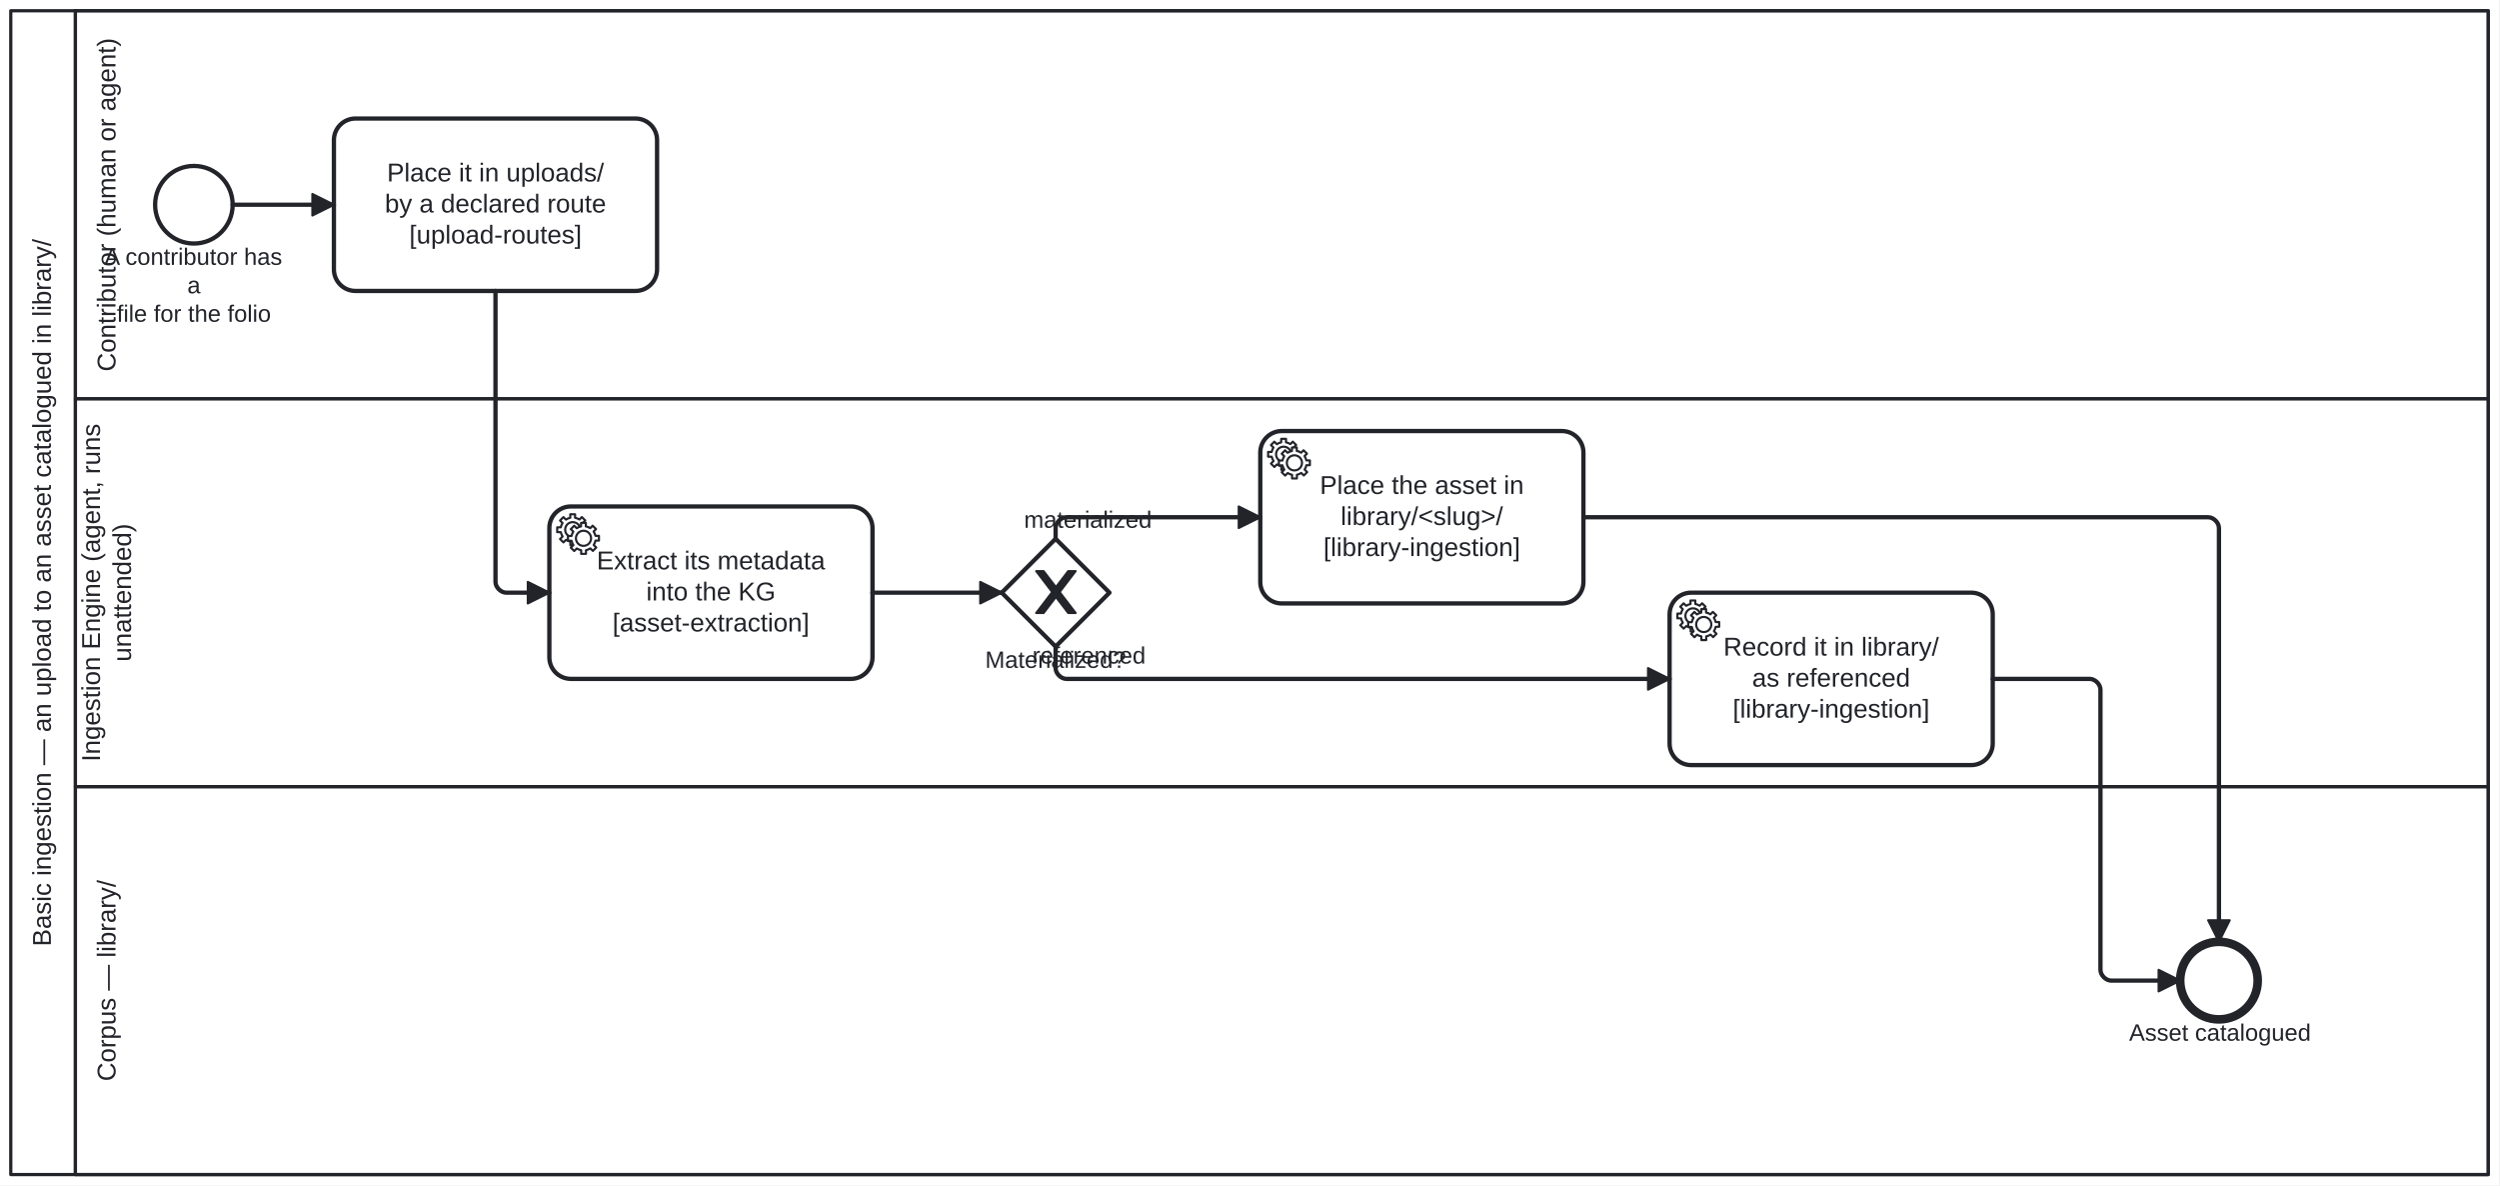
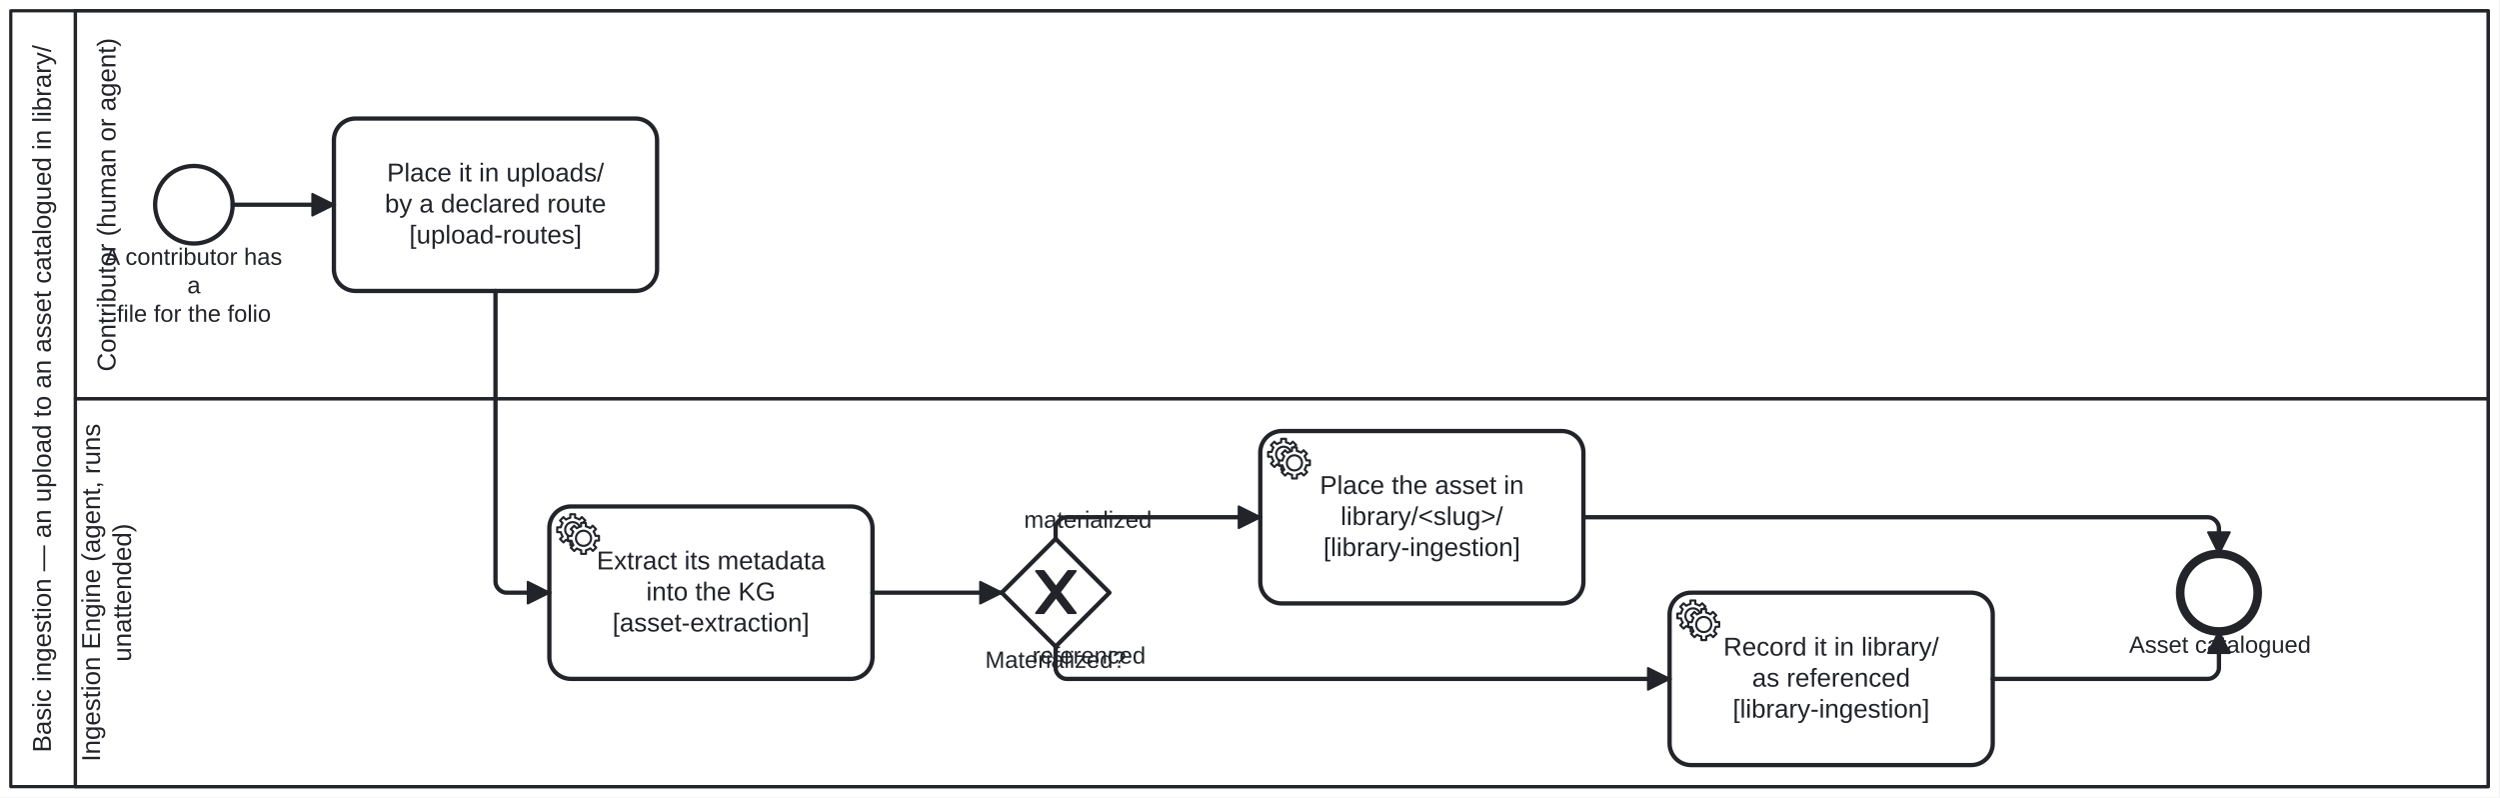
- <svg xmlns="http://www.w3.org/2000/svg" width="100%" style="max-width:100%;height:auto" viewBox="155 75 1160 550" version="1.1">
-   <rect x="155" y="75" width="1160" height="550" fill="#ffffff" />
+ <svg xmlns="http://www.w3.org/2000/svg" width="100%" style="max-width:100%;height:auto" viewBox="155 75 1160 370" version="1.1">
+   <rect x="155" y="75" width="1160" height="370" fill="#ffffff" />
  <g class="djs-group">
    <g class="djs-element djs-shape" data-element-id="Participant_Ingestion" style="display: block;" transform="matrix(1 0 0 1 160 80)">
      <g class="djs-visual">
-         <rect x="0" y="0" width="1150" height="540" rx="0" ry="0" style="stroke-linecap: round; stroke-linejoin: round; stroke: rgb(34, 36, 42); stroke-width: 1.5px; fill: white; fill-opacity: 0.95;" />
-         <path style="fill: none; stroke-linecap: round; stroke-linejoin: round; stroke: rgb(34, 36, 42); stroke-width: 1.5px;" d="M30,0L30,540" />
-         <text lineHeight="1.2" class="djs-label" style="font-family: Arial, sans-serif; font-size: 12px; font-weight: normal; fill: rgb(34, 36, 42);" transform="matrix(-1.83697e-16 -1 1 -1.83697e-16 0 540)">
-           <tspan x="105.899" y="18.6">Basic ingestion — an upload to an asset catalogued in library/</tspan>
+         <rect x="0" y="0" width="1150" height="360" rx="0" ry="0" style="stroke-linecap: round; stroke-linejoin: round; stroke: rgb(34, 36, 42); stroke-width: 1.5px; fill: white; fill-opacity: 0.95;" />
+         <path style="fill: none; stroke-linecap: round; stroke-linejoin: round; stroke: rgb(34, 36, 42); stroke-width: 1.5px;" d="M30,0L30,360" />
+         <text lineHeight="1.2" class="djs-label" style="font-family: Arial, sans-serif; font-size: 12px; font-weight: normal; fill: rgb(34, 36, 42);" transform="matrix(-1.83697e-16 -1 1 -1.83697e-16 0 360)">
+           <tspan x="15.899" y="18.6">Basic ingestion — an upload to an asset catalogued in library/</tspan>
        </text>
      </g>
-       <rect class="djs-hit djs-hit-all" x="0" y="0" width="1150" height="540" style="fill: none; stroke-opacity: 0; stroke: white; stroke-width: 15px;" />
+       <rect class="djs-hit djs-hit-all" x="0" y="0" width="1150" height="360" style="fill: none; stroke-opacity: 0; stroke: white; stroke-width: 15px;" />
    </g>
    <g class="djs-children">
-       <g class="djs-group">
-         <g class="djs-element djs-shape" data-element-id="Lane_3" style="display: block;" transform="matrix(1 0 0 1 190 440)">
-           <g class="djs-visual">
-             <rect x="0" y="0" width="1120" height="180" rx="0" ry="0" style="stroke-linecap: round; stroke-linejoin: round; stroke: rgb(34, 36, 42); stroke-width: 1.5px; fill: white; fill-opacity: 0.25;" />
-             <text lineHeight="1.2" class="djs-label" style="font-family: Arial, sans-serif; font-size: 12px; font-weight: normal; fill: rgb(34, 36, 42);" transform="matrix(-1.83697e-16 -1 1 -1.83697e-16 0 180)">
-               <tspan x="43.321" y="18.6">Corpus — library/</tspan>
-             </text>
-           </g>
-           <rect class="djs-hit djs-hit-all" x="0" y="0" width="1120" height="180" style="fill: none; stroke-opacity: 0; stroke: white; stroke-width: 15px;" />
-         </g>
-       </g>
      <g class="djs-group">
        <g class="djs-element djs-shape" data-element-id="Lane_1" style="display: block;" transform="matrix(1 0 0 1 190 260)">
          <g class="djs-visual">
            <rect x="0" y="0" width="1120" height="180" rx="0" ry="0" style="stroke-linecap: round; stroke-linejoin: round; stroke: rgb(34, 36, 42); stroke-width: 1.5px; fill: white; fill-opacity: 0.25;" />
            <text lineHeight="1.2" class="djs-label" style="font-family: Arial, sans-serif; font-size: 12px; font-weight: normal; fill: rgb(34, 36, 42);" transform="matrix(-1.83697e-16 -1 1 -1.83697e-16 0 180)">
              <tspan x="11.613" y="11.4">Ingestion Engine (agent, runs </tspan>
              <tspan x="57.973" y="25.8">unattended)</tspan>
            </text>
          </g>
          <rect class="djs-hit djs-hit-all" x="0" y="0" width="1120" height="180" style="fill: none; stroke-opacity: 0; stroke: white; stroke-width: 15px;" />
        </g>
      </g>
      <g class="djs-group">
        <g class="djs-element djs-shape" data-element-id="Lane_0" style="display: block;" transform="matrix(1 0 0 1 190 80)">
          <g class="djs-visual">
            <rect x="0" y="0" width="1120" height="180" rx="0" ry="0" style="stroke-linecap: round; stroke-linejoin: round; stroke: rgb(34, 36, 42); stroke-width: 1.5px; fill: white; fill-opacity: 0.25;" />
            <text lineHeight="1.2" class="djs-label" style="font-family: Arial, sans-serif; font-size: 12px; font-weight: normal; fill: rgb(34, 36, 42);" transform="matrix(-1.83697e-16 -1 1 -1.83697e-16 0 180)">
              <tspan x="12.627" y="18.6">Contributor (human or agent)</tspan>
            </text>
          </g>
          <rect class="djs-hit djs-hit-all" x="0" y="0" width="1120" height="180" style="fill: none; stroke-opacity: 0; stroke: white; stroke-width: 15px;" />
        </g>
      </g>
      <g class="djs-group">
        <g class="djs-element djs-shape" data-element-id="StartEvent_Dropped" style="display: block;" transform="matrix(1 0 0 1 227 152)">
          <g class="djs-visual">
            <circle cx="18" cy="18" r="18" style="stroke-linecap: round; stroke-linejoin: round; stroke: rgb(34, 36, 42); stroke-width: 2px; fill: white; fill-opacity: 0.95;" />
          </g>
          <rect class="djs-hit djs-hit-all" x="0" y="0" width="36" height="36" style="fill: none; stroke-opacity: 0; stroke: white; stroke-width: 15px;" />
        </g>
      </g>
      <g class="djs-group">
        <g class="djs-element djs-shape" data-element-id="StartEvent_Dropped_label" style="display: block;" transform="matrix(1 0 0 1 203 188)">
          <g class="djs-visual">
            <text lineHeight="1.2" class="djs-label" style="font-family: Arial, sans-serif; font-size: 11px; font-weight: normal; fill: rgb(34, 36, 42);">
              <tspan x="0.422" y="9.9">A contributor has</tspan>
              <tspan x="38.941" y="23.1">a</tspan>
              <tspan x="6.231" y="36.3">file for the folio</tspan>
            </text>
          </g>
          <rect class="djs-hit djs-hit-all" x="0" y="0" width="84" height="40" style="fill: none; stroke-opacity: 0; stroke: white; stroke-width: 15px;" />
        </g>
      </g>
      <g class="djs-group">
        <g class="djs-element djs-shape" data-element-id="Task_Place" style="display: block;" transform="matrix(1 0 0 1 310 130)">
          <g class="djs-visual">
            <rect x="0" y="0" width="150" height="80" rx="10" ry="10" style="stroke-linecap: round; stroke-linejoin: round; stroke: rgb(34, 36, 42); stroke-width: 2px; fill: white; fill-opacity: 0.95;" />
            <text lineHeight="1.2" class="djs-label" style="font-family: Arial, sans-serif; font-size: 12px; font-weight: normal; fill: rgb(34, 36, 42);">
              <tspan x="24.636" y="29.2">Place it in uploads/</tspan>
              <tspan x="23.634" y="43.6">by a declared route</tspan>
              <tspan x="34.975" y="58">[upload-routes]</tspan>
            </text>
          </g>
          <rect class="djs-hit djs-hit-all" x="0" y="0" width="150" height="80" style="fill: none; stroke-opacity: 0; stroke: white; stroke-width: 15px;" />
        </g>
      </g>
      <g class="djs-group">
        <g class="djs-element djs-shape" data-element-id="Task_ExtractMetadata" style="display: block;" transform="matrix(1 0 0 1 410 310)">
          <g class="djs-visual">
            <rect x="0" y="0" width="150" height="80" rx="10" ry="10" style="stroke-linecap: round; stroke-linejoin: round; stroke: rgb(34, 36, 42); stroke-width: 2px; fill: white; fill-opacity: 0.95;" />
            <text lineHeight="1.2" class="djs-label" style="font-family: Arial, sans-serif; font-size: 12px; font-weight: normal; fill: rgb(34, 36, 42);">
              <tspan x="21.979" y="29.2">Extract its metadata</tspan>
              <tspan x="44.982" y="43.6">into the KG</tspan>
              <tspan x="29.314" y="58">[asset-extraction]</tspan>
            </text>
            <circle cx="5" cy="5" r="5" transform="translate(6, 6)" style="stroke-linecap: round; stroke-linejoin: round; stroke: none; stroke-width: 2px; fill: white;" />
            <path d="m 12,18 v -1.713 c 0.352,-0.07 0.704,-0.178 1.048,-0.321 0.344,-0.145 0.666,-0.321 0.966,-0.521 l 1.194,1.18 1.567,-1.577 -1.195,-1.18 c 0.403,-0.614 0.683,-1.299 0.825,-2.018 l 1.622,-0.01 v -2.22 l -1.637,0.01 c -0.073,-0.352 -0.178,-0.7 -0.324,-1.044 -0.145,-0.344 -0.321,-0.664 -0.523,-0.962 l 1.131,-1.136 -1.583,-1.563 -1.13,1.136 c -0.614,-0.401 -1.303,-0.681 -2.023,-0.822 l 0.009,-1.619 h -2.241 l 0.004,1.631 c -0.354,0.074 -0.705,0.18 -1.05,0.324 -0.344,0.144 -0.665,0.321 -0.964,0.52 l -1.17,-1.158 -1.567,1.579 1.168,1.157 c -0.403,0.613 -0.683,1.298 -0.825,2.017 l -1.659,0.003 v 2.222 l 1.672,-0.006 c 0.073,0.351 0.18,0.702 0.324,1.045 0.145,0.344 0.321,0.664 0.523,0.961 l -1.199,1.197 1.584,1.56 1.196,-1.193 c 0.614,0.403 1.303,0.682 2.023,0.823 l 7.19e-4,1.699 h 2.227 z m 0.221,-3.996 c -1.789,0.75 -3.858,-0.093 -4.61,-1.874 -0.752,-1.783 0.091,-3.846 1.88,-4.596 1.788,-0.749 3.857,0.093 4.609,1.874 0.752,1.782 -0.091,3.846 -1.88,4.596 z" style="fill: white; stroke-linecap: round; stroke-linejoin: round; stroke: rgb(34, 36, 42); stroke-width: 1px;" />
            <circle cx="5" cy="5" r="5" transform="translate(11, 10)" style="stroke-linecap: round; stroke-linejoin: round; stroke: none; stroke-width: 2px; fill: white;" />
            <path d="m 17,22 v -1.713 c 0.352,-0.07 0.704,-0.178 1.048,-0.321 0.344,-0.145 0.666,-0.321 0.966,-0.521 l 1.194,1.18 1.567,-1.577 -1.195,-1.18 c 0.403,-0.614 0.683,-1.299 0.825,-2.018 l 1.622,-0.01 v -2.22 l -1.637,0.01 c -0.073,-0.352 -0.178,-0.7 -0.324,-1.044 -0.145,-0.344 -0.321,-0.664 -0.523,-0.962 l 1.131,-1.136 -1.583,-1.563 -1.13,1.136 c -0.614,-0.401 -1.303,-0.681 -2.023,-0.822 l 0.009,-1.619 h -2.241 l 0.004,1.631 c -0.354,0.074 -0.705,0.18 -1.05,0.324 -0.344,0.144 -0.665,0.321 -0.964,0.52 l -1.17,-1.158 -1.567,1.579 1.168,1.157 c -0.403,0.613 -0.683,1.298 -0.825,2.017 l -1.659,0.003 v 2.222 l 1.672,-0.006 c 0.073,0.351 0.18,0.702 0.324,1.045 0.145,0.344 0.321,0.664 0.523,0.961 l -1.199,1.197 1.584,1.56 1.196,-1.193 c 0.614,0.403 1.303,0.682 2.023,0.823 l 7.19e-4,1.699 h 2.227 z m 0.221,-3.996 c -1.789,0.75 -3.858,-0.093 -4.61,-1.874 -0.752,-1.783 0.091,-3.846 1.88,-4.596 1.788,-0.749 3.857,0.093 4.609,1.874 0.752,1.782 -0.091,3.846 -1.88,4.596 z" style="fill: white; stroke-linecap: round; stroke-linejoin: round; stroke: rgb(34, 36, 42); stroke-width: 1px;" />
          </g>
          <rect class="djs-hit djs-hit-all" x="0" y="0" width="150" height="80" style="fill: none; stroke-opacity: 0; stroke: white; stroke-width: 15px;" />
        </g>
      </g>
      <g class="djs-group">
        <g class="djs-element djs-shape" data-element-id="Gateway_Materialized" style="display: block;" transform="matrix(1 0 0 1 620 325)">
          <g class="djs-visual">
            <polygon points="25,0 50,25 25,50 0,25" style="stroke-linecap: round; stroke-linejoin: round; stroke: rgb(34, 36, 42); stroke-width: 2px; fill: white; fill-opacity: 0.95;" />
            <path d="m 16,15 7.429,9.714 -7.429,9.714 3.429,0 5.714,-7.464 5.714,7.464 3.429,0 -7.429,-9.714 7.429,-9.714 -3.429,0 -5.714,7.464 -5.714,-7.464 -3.429,0 z" style="fill: rgb(34, 36, 42); stroke-linecap: round; stroke-linejoin: round; stroke: rgb(34, 36, 42); stroke-width: 1px;" />
          </g>
          <rect class="djs-hit djs-hit-all" x="0" y="0" width="50" height="50" style="fill: none; stroke-opacity: 0; stroke: white; stroke-width: 15px;" />
        </g>
      </g>
      <g class="djs-group">
        <g class="djs-element djs-shape" data-element-id="Gateway_Materialized_label" style="display: block;" transform="matrix(1 0 0 1 612 375)">
          <g class="djs-visual">
            <text lineHeight="1.2" class="djs-label" style="font-family: Arial, sans-serif; font-size: 11px; font-weight: normal; fill: rgb(34, 36, 42);">
              <tspan x="0.29" y="9.9">Materialized?</tspan>
            </text>
          </g>
          <rect class="djs-hit djs-hit-all" x="0" y="0" width="66" height="14" style="fill: none; stroke-opacity: 0; stroke: white; stroke-width: 15px;" />
        </g>
      </g>
      <g class="djs-group">
        <g class="djs-element djs-shape" data-element-id="Task_PlaceInLibrary" style="display: block;" transform="matrix(1 0 0 1 740 275)">
          <g class="djs-visual">
            <rect x="0" y="0" width="150" height="80" rx="10" ry="10" style="stroke-linecap: round; stroke-linejoin: round; stroke: rgb(34, 36, 42); stroke-width: 2px; fill: white; fill-opacity: 0.95;" />
            <text lineHeight="1.2" class="djs-label" style="font-family: Arial, sans-serif; font-size: 12px; font-weight: normal; fill: rgb(34, 36, 42);">
              <tspan x="27.639" y="29.2">Place the asset in</tspan>
              <tspan x="37.315" y="43.6">library/&lt;slug&gt;/</tspan>
              <tspan x="29.314" y="58">[library-ingestion]</tspan>
            </text>
            <circle cx="5" cy="5" r="5" transform="translate(6, 6)" style="stroke-linecap: round; stroke-linejoin: round; stroke: none; stroke-width: 2px; fill: white;" />
            <path d="m 12,18 v -1.713 c 0.352,-0.07 0.704,-0.178 1.048,-0.321 0.344,-0.145 0.666,-0.321 0.966,-0.521 l 1.194,1.18 1.567,-1.577 -1.195,-1.18 c 0.403,-0.614 0.683,-1.299 0.825,-2.018 l 1.622,-0.01 v -2.22 l -1.637,0.01 c -0.073,-0.352 -0.178,-0.7 -0.324,-1.044 -0.145,-0.344 -0.321,-0.664 -0.523,-0.962 l 1.131,-1.136 -1.583,-1.563 -1.13,1.136 c -0.614,-0.401 -1.303,-0.681 -2.023,-0.822 l 0.009,-1.619 h -2.241 l 0.004,1.631 c -0.354,0.074 -0.705,0.18 -1.05,0.324 -0.344,0.144 -0.665,0.321 -0.964,0.52 l -1.17,-1.158 -1.567,1.579 1.168,1.157 c -0.403,0.613 -0.683,1.298 -0.825,2.017 l -1.659,0.003 v 2.222 l 1.672,-0.006 c 0.073,0.351 0.18,0.702 0.324,1.045 0.145,0.344 0.321,0.664 0.523,0.961 l -1.199,1.197 1.584,1.56 1.196,-1.193 c 0.614,0.403 1.303,0.682 2.023,0.823 l 7.19e-4,1.699 h 2.227 z m 0.221,-3.996 c -1.789,0.75 -3.858,-0.093 -4.61,-1.874 -0.752,-1.783 0.091,-3.846 1.88,-4.596 1.788,-0.749 3.857,0.093 4.609,1.874 0.752,1.782 -0.091,3.846 -1.88,4.596 z" style="fill: white; stroke-linecap: round; stroke-linejoin: round; stroke: rgb(34, 36, 42); stroke-width: 1px;" />
            <circle cx="5" cy="5" r="5" transform="translate(11, 10)" style="stroke-linecap: round; stroke-linejoin: round; stroke: none; stroke-width: 2px; fill: white;" />
            <path d="m 17,22 v -1.713 c 0.352,-0.07 0.704,-0.178 1.048,-0.321 0.344,-0.145 0.666,-0.321 0.966,-0.521 l 1.194,1.18 1.567,-1.577 -1.195,-1.18 c 0.403,-0.614 0.683,-1.299 0.825,-2.018 l 1.622,-0.01 v -2.22 l -1.637,0.01 c -0.073,-0.352 -0.178,-0.7 -0.324,-1.044 -0.145,-0.344 -0.321,-0.664 -0.523,-0.962 l 1.131,-1.136 -1.583,-1.563 -1.13,1.136 c -0.614,-0.401 -1.303,-0.681 -2.023,-0.822 l 0.009,-1.619 h -2.241 l 0.004,1.631 c -0.354,0.074 -0.705,0.18 -1.05,0.324 -0.344,0.144 -0.665,0.321 -0.964,0.52 l -1.17,-1.158 -1.567,1.579 1.168,1.157 c -0.403,0.613 -0.683,1.298 -0.825,2.017 l -1.659,0.003 v 2.222 l 1.672,-0.006 c 0.073,0.351 0.18,0.702 0.324,1.045 0.145,0.344 0.321,0.664 0.523,0.961 l -1.199,1.197 1.584,1.56 1.196,-1.193 c 0.614,0.403 1.303,0.682 2.023,0.823 l 7.19e-4,1.699 h 2.227 z m 0.221,-3.996 c -1.789,0.75 -3.858,-0.093 -4.61,-1.874 -0.752,-1.783 0.091,-3.846 1.88,-4.596 1.788,-0.749 3.857,0.093 4.609,1.874 0.752,1.782 -0.091,3.846 -1.88,4.596 z" style="fill: white; stroke-linecap: round; stroke-linejoin: round; stroke: rgb(34, 36, 42); stroke-width: 1px;" />
          </g>
          <rect class="djs-hit djs-hit-all" x="0" y="0" width="150" height="80" style="fill: none; stroke-opacity: 0; stroke: white; stroke-width: 15px;" />
        </g>
      </g>
      <g class="djs-group">
        <g class="djs-element djs-shape" data-element-id="Task_CatalogueReference" style="display: block;" transform="matrix(1 0 0 1 930 350)">
          <g class="djs-visual">
            <rect x="0" y="0" width="150" height="80" rx="10" ry="10" style="stroke-linecap: round; stroke-linejoin: round; stroke: rgb(34, 36, 42); stroke-width: 2px; fill: white; fill-opacity: 0.95;" />
            <text lineHeight="1.2" class="djs-label" style="font-family: Arial, sans-serif; font-size: 12px; font-weight: normal; fill: rgb(34, 36, 42);">
              <tspan x="24.984" y="29.2">Record it in library/</tspan>
              <tspan x="38.312" y="43.6">as referenced</tspan>
              <tspan x="29.314" y="58">[library-ingestion]</tspan>
            </text>
            <circle cx="5" cy="5" r="5" transform="translate(6, 6)" style="stroke-linecap: round; stroke-linejoin: round; stroke: none; stroke-width: 2px; fill: white;" />
            <path d="m 12,18 v -1.713 c 0.352,-0.07 0.704,-0.178 1.048,-0.321 0.344,-0.145 0.666,-0.321 0.966,-0.521 l 1.194,1.18 1.567,-1.577 -1.195,-1.18 c 0.403,-0.614 0.683,-1.299 0.825,-2.018 l 1.622,-0.01 v -2.22 l -1.637,0.01 c -0.073,-0.352 -0.178,-0.7 -0.324,-1.044 -0.145,-0.344 -0.321,-0.664 -0.523,-0.962 l 1.131,-1.136 -1.583,-1.563 -1.13,1.136 c -0.614,-0.401 -1.303,-0.681 -2.023,-0.822 l 0.009,-1.619 h -2.241 l 0.004,1.631 c -0.354,0.074 -0.705,0.18 -1.05,0.324 -0.344,0.144 -0.665,0.321 -0.964,0.52 l -1.17,-1.158 -1.567,1.579 1.168,1.157 c -0.403,0.613 -0.683,1.298 -0.825,2.017 l -1.659,0.003 v 2.222 l 1.672,-0.006 c 0.073,0.351 0.18,0.702 0.324,1.045 0.145,0.344 0.321,0.664 0.523,0.961 l -1.199,1.197 1.584,1.56 1.196,-1.193 c 0.614,0.403 1.303,0.682 2.023,0.823 l 7.19e-4,1.699 h 2.227 z m 0.221,-3.996 c -1.789,0.75 -3.858,-0.093 -4.61,-1.874 -0.752,-1.783 0.091,-3.846 1.88,-4.596 1.788,-0.749 3.857,0.093 4.609,1.874 0.752,1.782 -0.091,3.846 -1.88,4.596 z" style="fill: white; stroke-linecap: round; stroke-linejoin: round; stroke: rgb(34, 36, 42); stroke-width: 1px;" />
            <circle cx="5" cy="5" r="5" transform="translate(11, 10)" style="stroke-linecap: round; stroke-linejoin: round; stroke: none; stroke-width: 2px; fill: white;" />
            <path d="m 17,22 v -1.713 c 0.352,-0.07 0.704,-0.178 1.048,-0.321 0.344,-0.145 0.666,-0.321 0.966,-0.521 l 1.194,1.18 1.567,-1.577 -1.195,-1.18 c 0.403,-0.614 0.683,-1.299 0.825,-2.018 l 1.622,-0.01 v -2.22 l -1.637,0.01 c -0.073,-0.352 -0.178,-0.7 -0.324,-1.044 -0.145,-0.344 -0.321,-0.664 -0.523,-0.962 l 1.131,-1.136 -1.583,-1.563 -1.13,1.136 c -0.614,-0.401 -1.303,-0.681 -2.023,-0.822 l 0.009,-1.619 h -2.241 l 0.004,1.631 c -0.354,0.074 -0.705,0.18 -1.05,0.324 -0.344,0.144 -0.665,0.321 -0.964,0.52 l -1.17,-1.158 -1.567,1.579 1.168,1.157 c -0.403,0.613 -0.683,1.298 -0.825,2.017 l -1.659,0.003 v 2.222 l 1.672,-0.006 c 0.073,0.351 0.18,0.702 0.324,1.045 0.145,0.344 0.321,0.664 0.523,0.961 l -1.199,1.197 1.584,1.56 1.196,-1.193 c 0.614,0.403 1.303,0.682 2.023,0.823 l 7.19e-4,1.699 h 2.227 z m 0.221,-3.996 c -1.789,0.75 -3.858,-0.093 -4.61,-1.874 -0.752,-1.783 0.091,-3.846 1.88,-4.596 1.788,-0.749 3.857,0.093 4.609,1.874 0.752,1.782 -0.091,3.846 -1.88,4.596 z" style="fill: white; stroke-linecap: round; stroke-linejoin: round; stroke: rgb(34, 36, 42); stroke-width: 1px;" />
          </g>
          <rect class="djs-hit djs-hit-all" x="0" y="0" width="150" height="80" style="fill: none; stroke-opacity: 0; stroke: white; stroke-width: 15px;" />
        </g>
      </g>
      <g class="djs-group">
-         <g class="djs-element djs-shape" data-element-id="EndEvent_Catalogued" style="display: block;" transform="matrix(1 0 0 1 1167 512)">
+         <g class="djs-element djs-shape" data-element-id="EndEvent_Catalogued" style="display: block;" transform="matrix(1 0 0 1 1167 332)">
          <g class="djs-visual">
            <circle cx="18" cy="18" r="18" style="stroke-linecap: round; stroke-linejoin: round; stroke: rgb(34, 36, 42); stroke-width: 4px; fill: white; fill-opacity: 0.95;" />
          </g>
          <rect class="djs-hit djs-hit-all" x="0" y="0" width="36" height="36" style="fill: none; stroke-opacity: 0; stroke: white; stroke-width: 15px;" />
        </g>
      </g>
      <g class="djs-group">
-         <g class="djs-element djs-shape" data-element-id="EndEvent_Catalogued_label" style="display: block;" transform="matrix(1 0 0 1 1143 548)">
+         <g class="djs-element djs-shape" data-element-id="EndEvent_Catalogued_label" style="display: block;" transform="matrix(1 0 0 1 1143 368)">
          <g class="djs-visual">
            <text lineHeight="1.2" class="djs-label" style="font-family: Arial, sans-serif; font-size: 11px; font-weight: normal; fill: rgb(34, 36, 42);">
              <tspan x="0.305" y="9.9">Asset catalogued</tspan>
            </text>
          </g>
          <rect class="djs-hit djs-hit-all" x="0" y="0" width="85" height="14" style="fill: none; stroke-opacity: 0; stroke: white; stroke-width: 15px;" />
        </g>
      </g>
      <g class="djs-group">
        <g class="djs-element djs-connection" data-element-id="Flow_i1" style="display: block;">
          <g class="djs-visual">
            <defs>
              <marker id="folio-marker-1" viewBox="0 0 20 20" refX="11" refY="10" markerWidth="10" markerHeight="10" orient="auto">
                <path d="M 1 5 L 11 10 L 1 15 Z" style="stroke-linecap: round; stroke-linejoin: round; stroke: rgb(34, 36, 42); stroke-width: 1px; fill: rgb(34, 36, 42);" />
              </marker>
            </defs>
            <path data-corner-radius="5" style="fill: none; stroke-linecap: round; stroke-linejoin: round; stroke: rgb(34, 36, 42); stroke-width: 2px; marker-end: url('#folio-marker-1');" d="M263,170L310,170" />
          </g>
          <path d="M263,170L310,170" class="djs-hit djs-hit-stroke" style="fill: none; stroke-opacity: 0; stroke: white; stroke-width: 15px;" />
        </g>
      </g>
      <g class="djs-group">
        <g class="djs-element djs-connection" data-element-id="Flow_i2" style="display: block;">
          <g class="djs-visual">
            <defs>
              <marker id="folio-marker-2" viewBox="0 0 20 20" refX="11" refY="10" markerWidth="10" markerHeight="10" orient="auto">
                <path d="M 1 5 L 11 10 L 1 15 Z" style="stroke-linecap: round; stroke-linejoin: round; stroke: rgb(34, 36, 42); stroke-width: 1px; fill: rgb(34, 36, 42);" />
              </marker>
            </defs>
            <path data-corner-radius="5" style="fill: none; stroke-linecap: round; stroke-linejoin: round; stroke: rgb(34, 36, 42); stroke-width: 2px; marker-end: url('#folio-marker-2');" d="M385,210L385,345C385,347.5,387.5,350,390,350L410,350" />
          </g>
          <path d="M385,210L385,350L410,350" class="djs-hit djs-hit-stroke" style="fill: none; stroke-opacity: 0; stroke: white; stroke-width: 15px;" />
        </g>
      </g>
      <g class="djs-group">
        <g class="djs-element djs-connection" data-element-id="Flow_i3" style="display: block;">
          <g class="djs-visual">
            <defs>
              <marker id="folio-marker-3" viewBox="0 0 20 20" refX="11" refY="10" markerWidth="10" markerHeight="10" orient="auto">
                <path d="M 1 5 L 11 10 L 1 15 Z" style="stroke-linecap: round; stroke-linejoin: round; stroke: rgb(34, 36, 42); stroke-width: 1px; fill: rgb(34, 36, 42);" />
              </marker>
            </defs>
            <path data-corner-radius="5" style="fill: none; stroke-linecap: round; stroke-linejoin: round; stroke: rgb(34, 36, 42); stroke-width: 2px; marker-end: url('#folio-marker-3');" d="M560,350L620,350" />
          </g>
          <path d="M560,350L620,350" class="djs-hit djs-hit-stroke" style="fill: none; stroke-opacity: 0; stroke: white; stroke-width: 15px;" />
        </g>
      </g>
      <g class="djs-group">
        <g class="djs-element djs-connection" data-element-id="Flow_held" style="display: block;">
          <g class="djs-visual">
            <defs>
              <marker id="folio-marker-4" viewBox="0 0 20 20" refX="11" refY="10" markerWidth="10" markerHeight="10" orient="auto">
                <path d="M 1 5 L 11 10 L 1 15 Z" style="stroke-linecap: round; stroke-linejoin: round; stroke: rgb(34, 36, 42); stroke-width: 1px; fill: rgb(34, 36, 42);" />
              </marker>
            </defs>
            <path data-corner-radius="5" style="fill: none; stroke-linecap: round; stroke-linejoin: round; stroke: rgb(34, 36, 42); stroke-width: 2px; marker-end: url('#folio-marker-4');" d="M645,325L645,320C645,317.5,647.5,315,650,315L740,315" />
          </g>
          <path d="M645,325L645,315L740,315" class="djs-hit djs-hit-stroke" style="fill: none; stroke-opacity: 0; stroke: white; stroke-width: 15px;" />
        </g>
      </g>
      <g class="djs-group">
        <g class="djs-element djs-shape" data-element-id="Flow_held_label" style="display: block;" transform="matrix(1 0 0 1 630 310)">
          <g class="djs-visual">
            <text lineHeight="1.2" class="djs-label" style="font-family: Arial, sans-serif; font-size: 11px; font-weight: normal; fill: rgb(34, 36, 42);">
              <tspan x="0.349" y="9.9">materialized</tspan>
            </text>
          </g>
          <rect class="djs-hit djs-hit-all" x="0" y="0" width="60" height="14" style="fill: none; stroke-opacity: 0; stroke: white; stroke-width: 15px;" />
        </g>
      </g>
      <g class="djs-group">
        <g class="djs-element djs-connection" data-element-id="Flow_referenced" style="display: block;">
          <g class="djs-visual">
            <defs>
              <marker id="folio-marker-5" viewBox="0 0 20 20" refX="11" refY="10" markerWidth="10" markerHeight="10" orient="auto">
                <path d="M 1 5 L 11 10 L 1 15 Z" style="stroke-linecap: round; stroke-linejoin: round; stroke: rgb(34, 36, 42); stroke-width: 1px; fill: rgb(34, 36, 42);" />
              </marker>
            </defs>
            <path data-corner-radius="5" style="fill: none; stroke-linecap: round; stroke-linejoin: round; stroke: rgb(34, 36, 42); stroke-width: 2px; marker-end: url('#folio-marker-5');" d="M645,375L645,385C645,387.5,647.5,390,650,390L930,390" />
          </g>
          <path d="M645,375L645,390L930,390" class="djs-hit djs-hit-stroke" style="fill: none; stroke-opacity: 0; stroke: white; stroke-width: 15px;" />
        </g>
      </g>
      <g class="djs-group">
        <g class="djs-element djs-shape" data-element-id="Flow_referenced_label" style="display: block;" transform="matrix(1 0 0 1 634 373)">
          <g class="djs-visual">
            <text lineHeight="1.2" class="djs-label" style="font-family: Arial, sans-serif; font-size: 11px; font-weight: normal; fill: rgb(34, 36, 42);">
              <tspan x="0.206" y="9.9">referenced</tspan>
            </text>
          </g>
          <rect class="djs-hit djs-hit-all" x="0" y="0" width="53" height="14" style="fill: none; stroke-opacity: 0; stroke: white; stroke-width: 15px;" />
        </g>
      </g>
      <g class="djs-group">
        <g class="djs-element djs-connection" data-element-id="Flow_held_done" style="display: block;">
          <g class="djs-visual">
            <defs>
              <marker id="folio-marker-6" viewBox="0 0 20 20" refX="11" refY="10" markerWidth="10" markerHeight="10" orient="auto">
                <path d="M 1 5 L 11 10 L 1 15 Z" style="stroke-linecap: round; stroke-linejoin: round; stroke: rgb(34, 36, 42); stroke-width: 1px; fill: rgb(34, 36, 42);" />
              </marker>
            </defs>
-             <path data-corner-radius="5" style="fill: none; stroke-linecap: round; stroke-linejoin: round; stroke: rgb(34, 36, 42); stroke-width: 2px; marker-end: url('#folio-marker-6');" d="M890,315L1180,315C1182.5,315,1185,317.5,1185,320L1185,512" />
-           </g>
-           <path d="M890,315L1185,315L1185,512" class="djs-hit djs-hit-stroke" style="fill: none; stroke-opacity: 0; stroke: white; stroke-width: 15px;" />
+             <path data-corner-radius="5" style="fill: none; stroke-linecap: round; stroke-linejoin: round; stroke: rgb(34, 36, 42); stroke-width: 2px; marker-end: url('#folio-marker-6');" d="M890,315L1180,315C1182.5,315,1185,317.5,1185,320L1185,332" />
+           </g>
+           <path d="M890,315L1185,315L1185,332" class="djs-hit djs-hit-stroke" style="fill: none; stroke-opacity: 0; stroke: white; stroke-width: 15px;" />
        </g>
      </g>
      <g class="djs-group">
        <g class="djs-element djs-connection" data-element-id="Flow_referenced_done" style="display: block;">
          <g class="djs-visual">
            <defs>
              <marker id="folio-marker-7" viewBox="0 0 20 20" refX="11" refY="10" markerWidth="10" markerHeight="10" orient="auto">
                <path d="M 1 5 L 11 10 L 1 15 Z" style="stroke-linecap: round; stroke-linejoin: round; stroke: rgb(34, 36, 42); stroke-width: 1px; fill: rgb(34, 36, 42);" />
              </marker>
            </defs>
-             <path data-corner-radius="5" style="fill: none; stroke-linecap: round; stroke-linejoin: round; stroke: rgb(34, 36, 42); stroke-width: 2px; marker-end: url('#folio-marker-7');" d="M1080,390L1125,390C1127.5,390,1130,392.5,1130,395L1130,525C1130,527.5,1132.5,530,1135,530L1167,530" />
-           </g>
-           <path d="M1080,390L1130,390L1130,530L1167,530" class="djs-hit djs-hit-stroke" style="fill: none; stroke-opacity: 0; stroke: white; stroke-width: 15px;" />
+             <path data-corner-radius="5" style="fill: none; stroke-linecap: round; stroke-linejoin: round; stroke: rgb(34, 36, 42); stroke-width: 2px; marker-end: url('#folio-marker-7');" d="M1080,390L1180,390C1182.5,390,1185,387.5,1185,385L1185,368" />
+           </g>
+           <path d="M1080,390L1185,390L1185,368" class="djs-hit djs-hit-stroke" style="fill: none; stroke-opacity: 0; stroke: white; stroke-width: 15px;" />
        </g>
      </g>
    </g>
  </g>
</svg>
